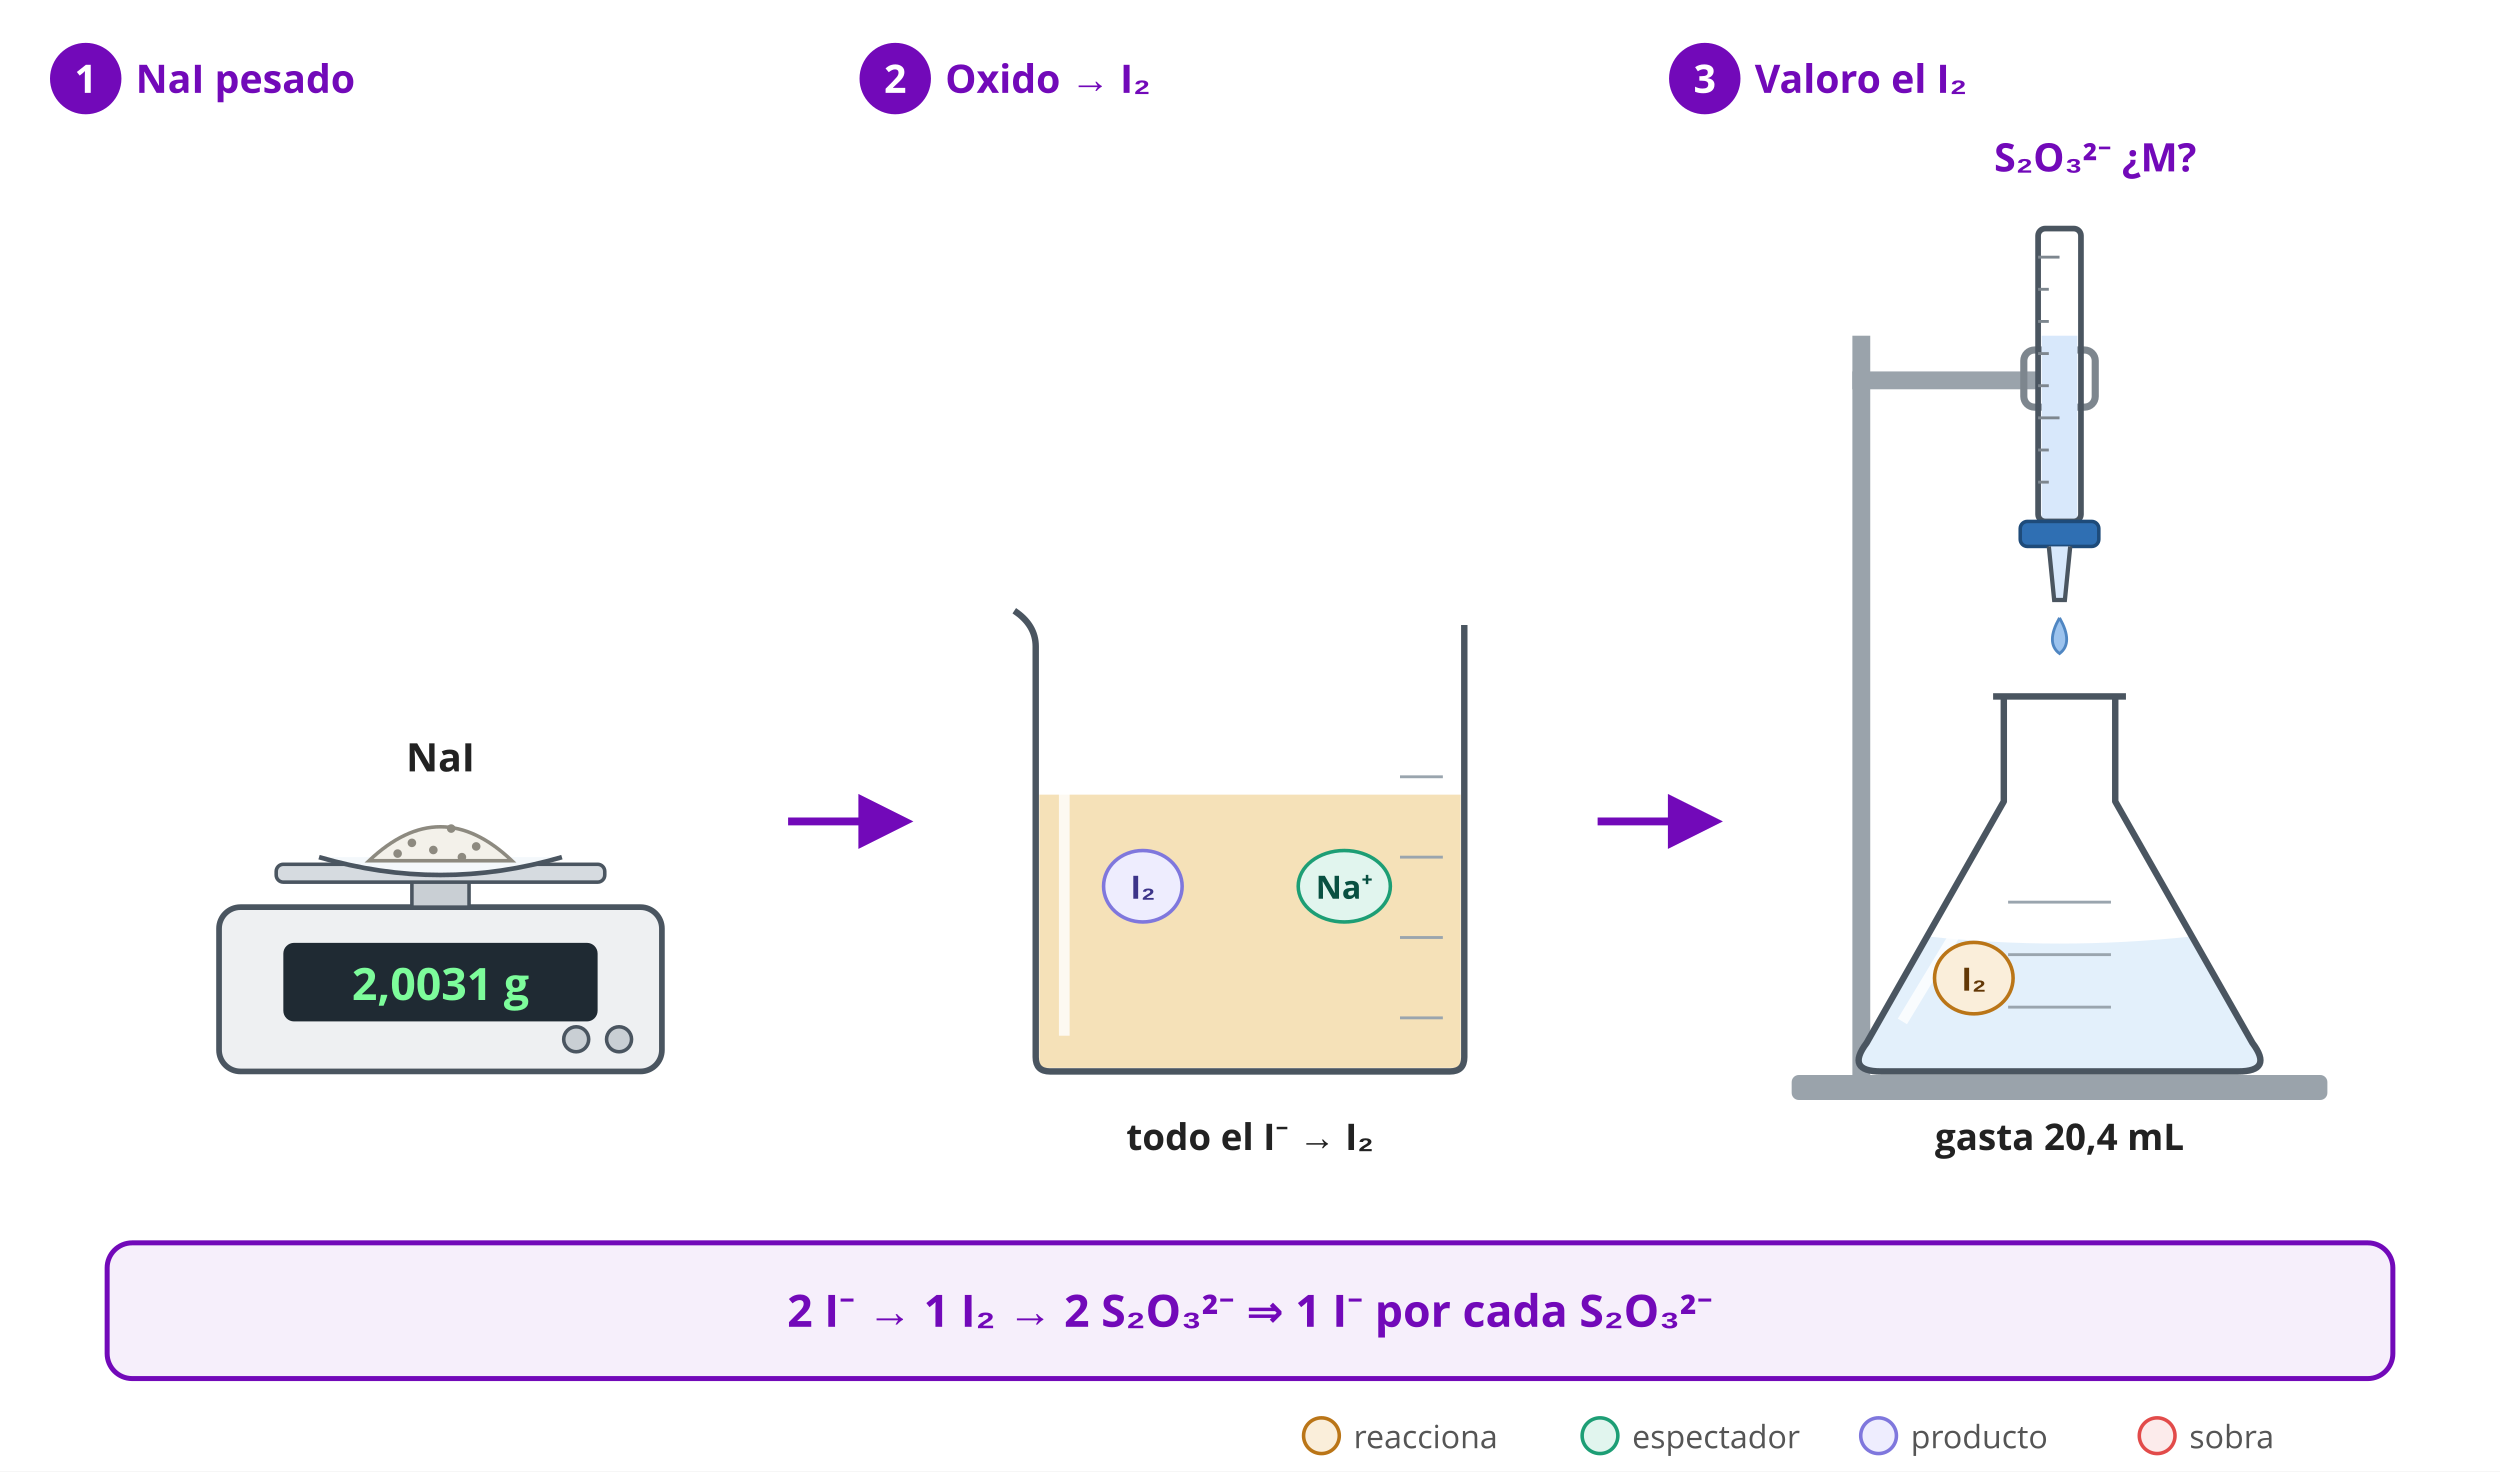
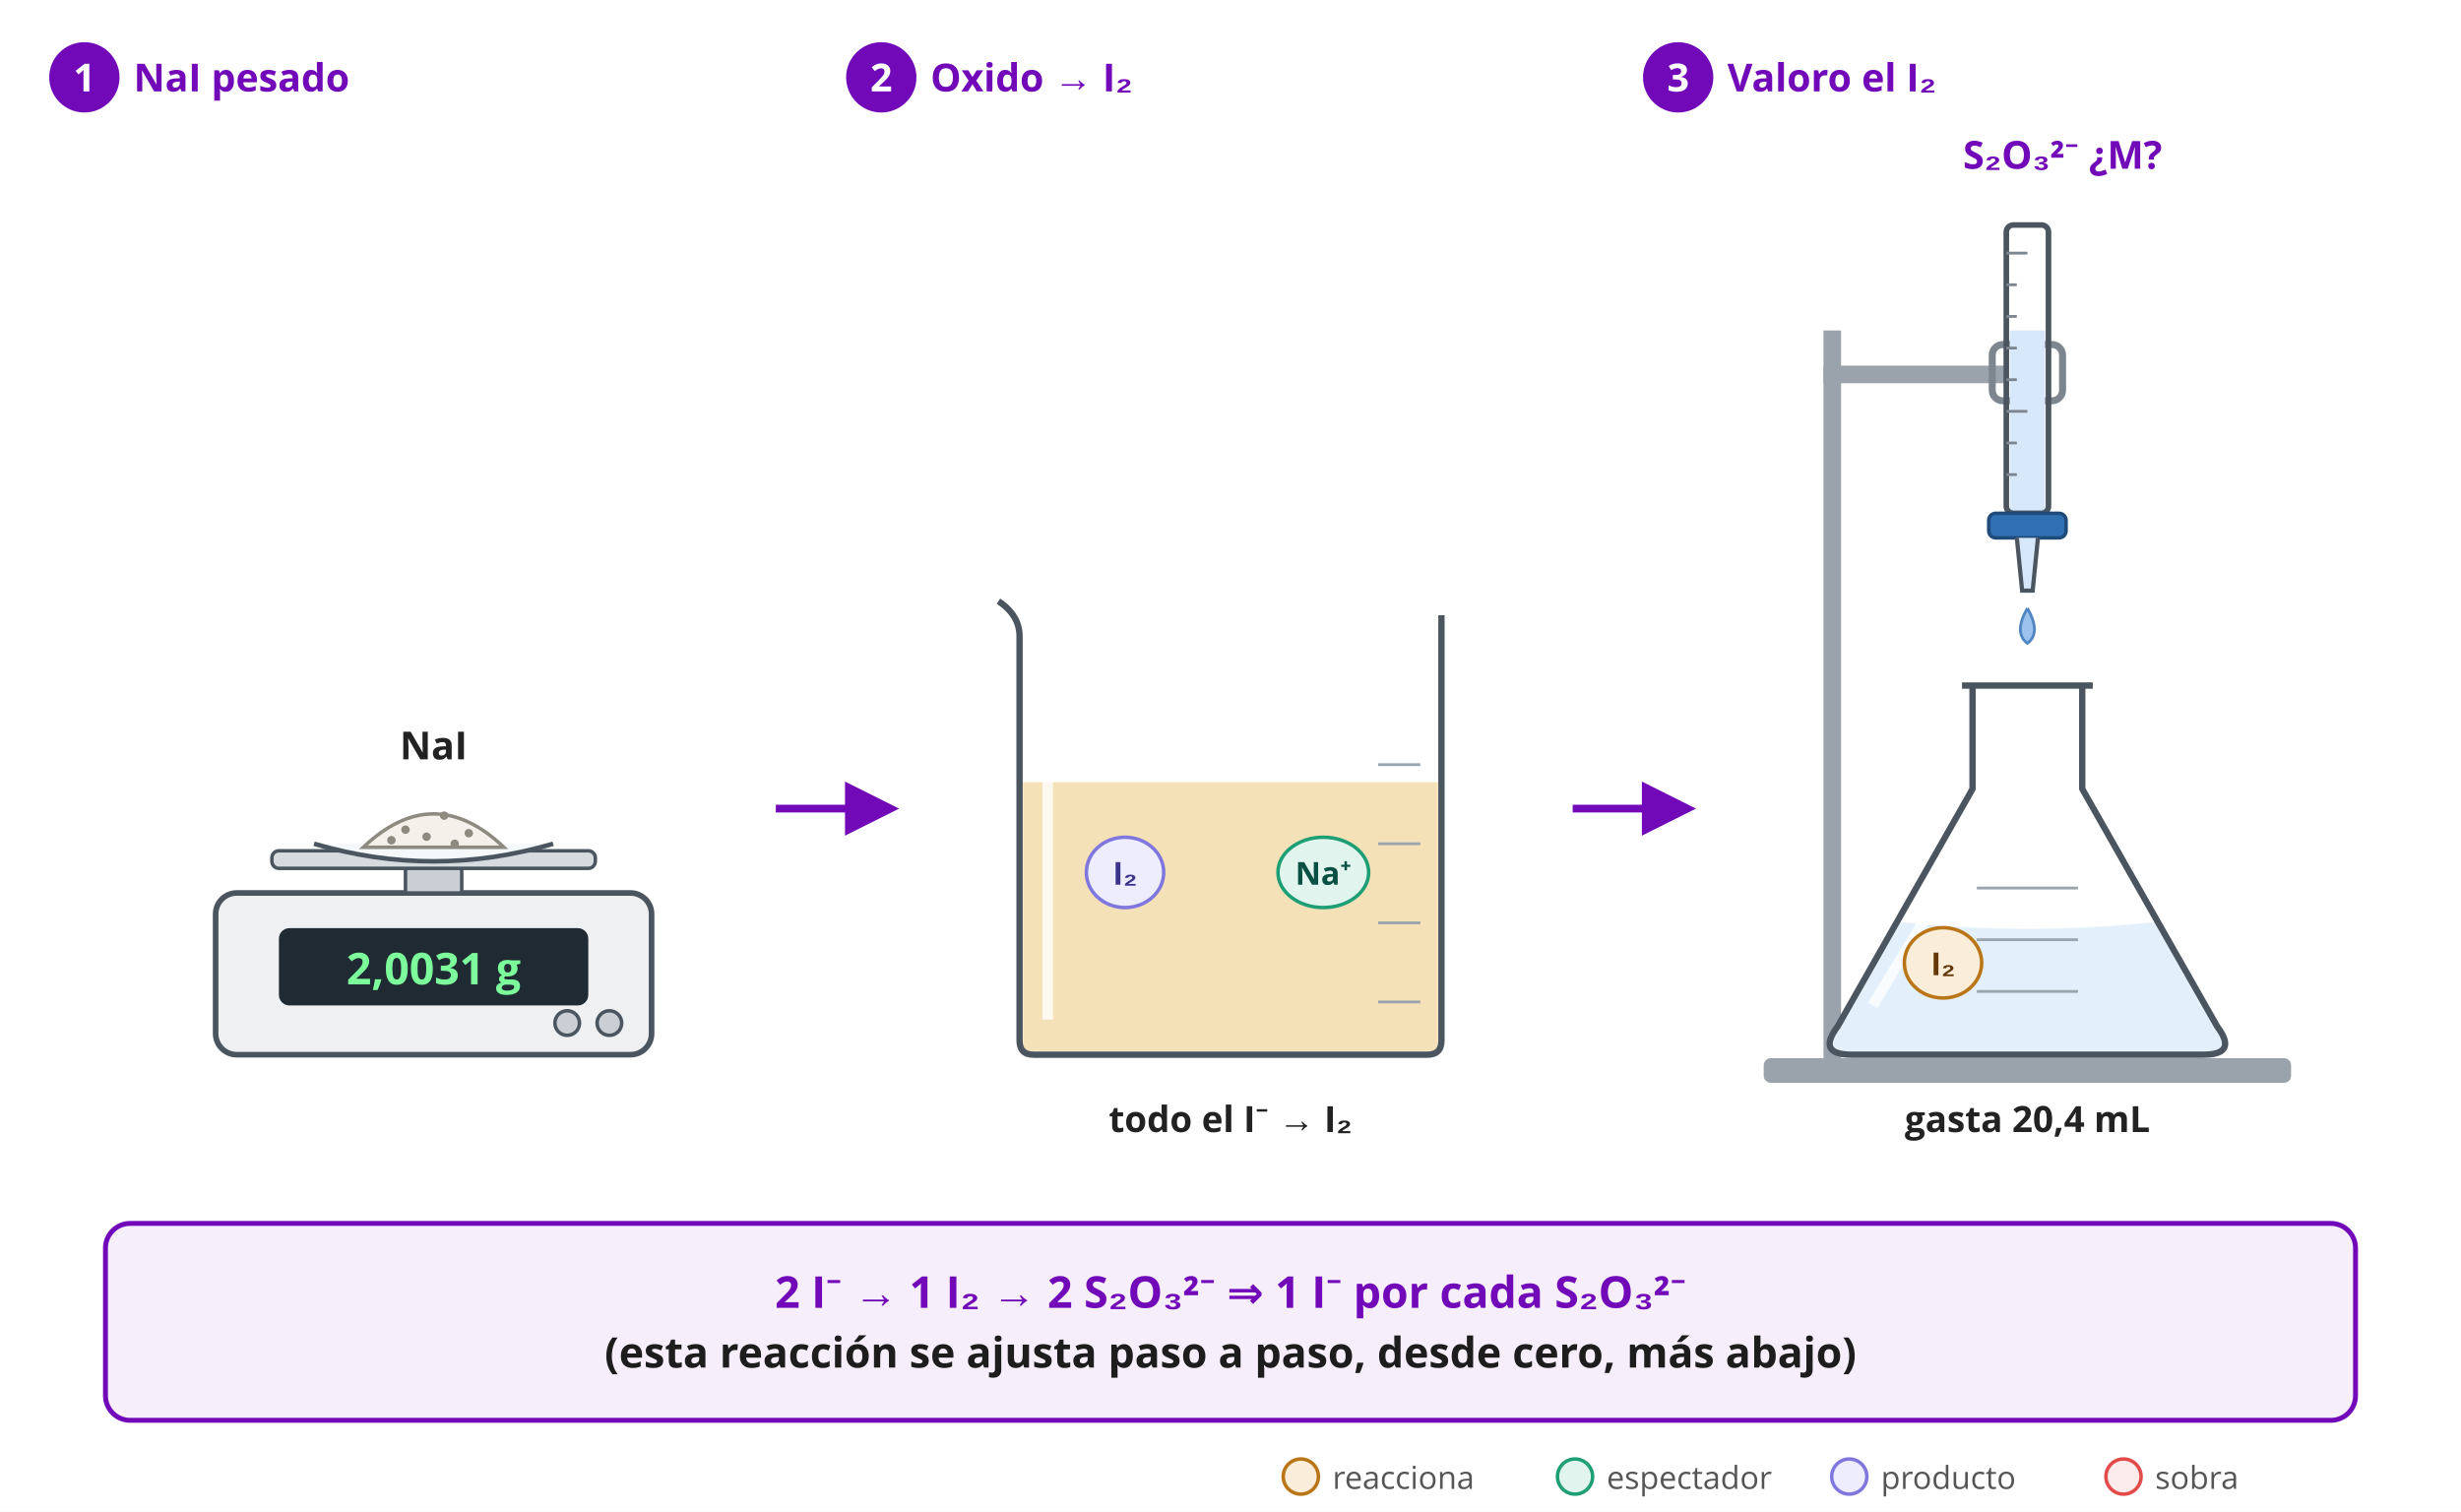
- <svg xmlns="http://www.w3.org/2000/svg" viewBox="0 0 700 412" width="700" height="412">
+ <svg xmlns="http://www.w3.org/2000/svg" viewBox="0 0 700 430" width="700" height="430">
  <defs>
    <marker id="pta" viewBox="0 0 10 10" refX="8" refY="5" markerWidth="7" markerHeight="7" orient="auto-start-reverse">
      <path d="M0 0 L10 5 L0 10 z" fill="#7209b9" />
    </marker>
  </defs>
-   <rect width="700" height="412" fill="white" />
+   <rect width="700" height="430" fill="white" />
  <circle cx="24.0" cy="22" r="10" fill="#7209b9" />
  <text x="24.0" y="26" text-anchor="middle" font-size="11" font-weight="bold" fill="white" font-family="Open Sans, Arial, sans-serif">1</text>
  <text x="40.0" y="26" text-anchor="start" font-size="11.5" font-weight="bold" fill="#7209b9" font-family="Open Sans, Arial, sans-serif" />
  <text x="38.0" y="26" text-anchor="start" font-size="11" font-weight="bold" fill="#7209b9" font-family="Open Sans, Arial, sans-serif">NaI pesado</text>
  <rect x="61.333" y="254" width="124" height="46" rx="6" fill="#eef0f2" stroke="#4a5560" stroke-width="1.6" />
  <rect x="79.333" y="264" width="88" height="22" rx="3" fill="#1f2a33" />
  <text x="123.333" y="280" text-anchor="middle" font-size="12.5" font-weight="bold" fill="#7dfc9b" font-family="Open Sans, Arial, sans-serif">2,0031 g</text>
  <circle cx="173.333" cy="291" r="3.5" fill="#c9cfd4" stroke="#4a5560" />
  <circle cx="161.333" cy="291" r="3.5" fill="#c9cfd4" stroke="#4a5560" />
  <rect x="115.333" y="246" width="16" height="8" fill="#c9cfd4" stroke="#4a5560" />
  <rect x="77.333" y="242" width="92" height="5" rx="2" fill="#d6dbe0" stroke="#4a5560" />
  <path d="M89.333 240 Q123.333 250 157.333 240" fill="#f4f8fb" stroke="#4a5560" stroke-width="1.3" />
  <path d="M103.333 241 Q123.333 222 143.333 241 Z" fill="#f3f1ea" stroke="#8d8a80" />
  <circle cx="115.333" cy="236" r="1.2" fill="#8d8a80" />
  <circle cx="126.333" cy="232" r="1.2" fill="#8d8a80" />
  <circle cx="133.333" cy="237" r="1.2" fill="#8d8a80" />
  <circle cx="121.333" cy="238" r="1.2" fill="#8d8a80" />
  <circle cx="111.333" cy="239" r="1.2" fill="#8d8a80" />
  <circle cx="129.333" cy="240" r="1.2" fill="#8d8a80" />
  <text x="123.333" y="216" text-anchor="middle" font-size="11" font-weight="bold" fill="#222" font-family="Open Sans, Arial, sans-serif">NaI</text>
  <path d="M220.667 230 L252.667 230" fill="none" stroke="#7209b9" stroke-width="2.2" marker-end="url(#pta)" />
  <circle cx="250.667" cy="22" r="10" fill="#7209b9" />
  <text x="250.667" y="26" text-anchor="middle" font-size="11" font-weight="bold" fill="white" font-family="Open Sans, Arial, sans-serif">2</text>
  <text x="266.667" y="26" text-anchor="start" font-size="11.5" font-weight="bold" fill="#7209b9" font-family="Open Sans, Arial, sans-serif" />
  <text x="264.667" y="26" text-anchor="start" font-size="11" font-weight="bold" fill="#7209b9" font-family="Open Sans, Arial, sans-serif">Oxido → I₂</text>
  <rect x="291.0" y="222.5" width="118" height="76.5" fill="#F5E1B8" />
  <path d="M284.0 171 Q290.0 175 290.0 181 V296 Q290.0 300 294.0 300 H406.0 Q410.0 300 410.0 296 V175" fill="none" stroke="#4a5560" stroke-width="1.8" />
  <line x1="392.0" y1="285.0" x2="404.0" y2="285.0" stroke="#9aa5ae" stroke-width=".8" />
  <line x1="392.0" y1="262.5" x2="404.0" y2="262.5" stroke="#9aa5ae" stroke-width=".8" />
  <line x1="392.0" y1="240.0" x2="404.0" y2="240.0" stroke="#9aa5ae" stroke-width=".8" />
  <line x1="392.0" y1="217.5" x2="404.0" y2="217.5" stroke="#9aa5ae" stroke-width=".8" />
  <line x1="298.0" y1="189" x2="298.0" y2="290" stroke="white" stroke-width="3" opacity=".8" />
  <ellipse cx="320.0" cy="248.15" rx="11" ry="10" fill="#EEEDFE" stroke="#7F77DD" stroke-width="1" />
  <text x="320.0" y="251.65" text-anchor="middle" font-size="9" font-weight="bold" fill="#3C3489" font-family="Open Sans, Arial, sans-serif">I₂</text>
  <ellipse cx="376.4" cy="248.15" rx="12.9" ry="10" fill="#E1F5EE" stroke="#1D9E75" stroke-width="1" />
  <text x="376.4" y="251.65" text-anchor="middle" font-size="9" font-weight="bold" fill="#085041" font-family="Open Sans, Arial, sans-serif">Na⁺</text>
  <text x="350.0" y="322" text-anchor="middle" font-size="10.3" font-weight="bold" fill="#222" font-family="Open Sans, Arial, sans-serif">todo el I⁻ → I₂</text>
  <path d="M447.333 230 L479.333 230" fill="none" stroke="#7209b9" stroke-width="2.2" marker-end="url(#pta)" />
  <circle cx="477.333" cy="22" r="10" fill="#7209b9" />
  <text x="477.333" y="26" text-anchor="middle" font-size="11" font-weight="bold" fill="white" font-family="Open Sans, Arial, sans-serif">3</text>
  <text x="493.333" y="26" text-anchor="start" font-size="11.5" font-weight="bold" fill="#7209b9" font-family="Open Sans, Arial, sans-serif" />
  <text x="491.333" y="26" text-anchor="start" font-size="11" font-weight="bold" fill="#7209b9" font-family="Open Sans, Arial, sans-serif">Valoro el I₂</text>
  <rect x="518.667" y="94" width="5" height="207" fill="#9aa3ab" />
  <rect x="501.667" y="301" width="150" height="7" rx="2" fill="#9aa3ab" />
  <rect x="518.667" y="104" width="52" height="5" fill="#9aa3ab" />
  <rect x="566.667" y="98" width="20" height="16" rx="3" fill="none" stroke="#7d868e" stroke-width="2" />
  <rect x="571.667" y="94" width="10" height="52" fill="#d8e8fb" />
  <rect x="570.667" y="64" width="12" height="82" rx="2" fill="none" stroke="#4a5560" stroke-width="1.6" />
  <line x1="570.667" y1="72" x2="576.667" y2="72" stroke="#7d868e" stroke-width=".8" />
  <line x1="570.667" y1="81" x2="573.667" y2="81" stroke="#7d868e" stroke-width=".8" />
  <line x1="570.667" y1="90" x2="573.667" y2="90" stroke="#7d868e" stroke-width=".8" />
  <line x1="570.667" y1="99" x2="573.667" y2="99" stroke="#7d868e" stroke-width=".8" />
  <line x1="570.667" y1="108" x2="573.667" y2="108" stroke="#7d868e" stroke-width=".8" />
  <line x1="570.667" y1="117" x2="576.667" y2="117" stroke="#7d868e" stroke-width=".8" />
  <line x1="570.667" y1="126" x2="573.667" y2="126" stroke="#7d868e" stroke-width=".8" />
  <line x1="570.667" y1="135" x2="573.667" y2="135" stroke="#7d868e" stroke-width=".8" />
  <rect x="565.667" y="146" width="22" height="7" rx="2" fill="#2f6fb3" stroke="#1e4b7a" />
  <path d="M573.667 153 L575.167 168 H578.167 L579.667 153" fill="#d8e8fb" stroke="#4a5560" stroke-width="1.2" />
  <path d="M576.667 173 q-4 7 0 10 q4 -3 0 -10" fill="#9cc3ee" stroke="#4f86c2" stroke-width=".8" />
  <text x="586.667" y="48.0" text-anchor="middle" font-size="11.0" font-weight="bold" fill="#7209b9" font-family="Open Sans, Arial, sans-serif">S₂O₃²⁻ ¿M?</text>
  <path d="M539.594 262.2 Q576.667 266.2 613.739 262.2 L630.667 292 Q636.667 300 626.667 300 H526.667 Q516.667 300 522.667 292 Z" fill="#e3f0fb" stroke="none" />
  <path d="M558.067 195 H595.267 M561.067 195 V224.4 L522.667 292 Q516.667 300 526.667 300 H626.667 Q636.667 300 630.667 292 L592.267 224.4 V195" fill="none" stroke="#4a5560" stroke-width="1.8" stroke-linejoin="round" />
  <path d="M532.667 286 L565.067 232.4" stroke="white" stroke-width="3" opacity=".8" />
  <line x1="562.267" y1="282.0" x2="591.067" y2="282.0" stroke="#9aa5ae" stroke-width=".8" />
  <line x1="562.267" y1="267.3" x2="591.067" y2="267.3" stroke="#9aa5ae" stroke-width=".8" />
  <line x1="562.267" y1="252.6" x2="591.067" y2="252.6" stroke="#9aa5ae" stroke-width=".8" />
  <ellipse cx="552.667" cy="273.876" rx="11" ry="10" fill="#FAEEDA" stroke="#BA7517" stroke-width="1" />
  <text x="552.667" y="277.376" text-anchor="middle" font-size="9" font-weight="bold" fill="#633806" font-family="Open Sans, Arial, sans-serif">I₂</text>
  <text x="576.667" y="322" text-anchor="middle" font-size="10.3" font-weight="bold" fill="#222" font-family="Open Sans, Arial, sans-serif">gasta 20,4 mL</text>
-   <rect x="30" y="348" width="640" height="38" rx="7" fill="#f6effb" stroke="#7209b9" stroke-width="1.4" />
-   <text x="350.0" y="371.5" text-anchor="middle" font-size="12.5" font-weight="bold" fill="#7209b9" font-family="Open Sans, Arial, sans-serif">2 I⁻ → 1 I₂ → 2 S₂O₃²⁻ ⇒ 1 I⁻ por cada S₂O₃²⁻</text>
-   <circle cx="370" cy="402" r="5" fill="#FAEEDA" stroke="#BA7517" />
-   <text x="379" y="405.5" text-anchor="start" font-size="9" font-weight="normal" fill="#555" font-family="Open Sans, Arial, sans-serif">reacciona</text>
-   <circle cx="448" cy="402" r="5" fill="#E1F5EE" stroke="#1D9E75" />
-   <text x="457" y="405.5" text-anchor="start" font-size="9" font-weight="normal" fill="#555" font-family="Open Sans, Arial, sans-serif">espectador</text>
-   <circle cx="526" cy="402" r="5" fill="#EEEDFE" stroke="#7F77DD" />
-   <text x="535" y="405.5" text-anchor="start" font-size="9" font-weight="normal" fill="#555" font-family="Open Sans, Arial, sans-serif">producto</text>
-   <circle cx="604" cy="402" r="5" fill="#FCEBEB" stroke="#E24B4A" />
-   <text x="613" y="405.5" text-anchor="start" font-size="9" font-weight="normal" fill="#555" font-family="Open Sans, Arial, sans-serif">sobra</text>
+   <rect x="30" y="348" width="640" height="56" rx="7" fill="#f6effb" stroke="#7209b9" stroke-width="1.4" />
+   <text x="350.0" y="372.0" text-anchor="middle" font-size="12.5" font-weight="bold" fill="#7209b9" font-family="Open Sans, Arial, sans-serif">2 I⁻ → 1 I₂ → 2 S₂O₃²⁻ ⇒ 1 I⁻ por cada S₂O₃²⁻</text>
+   <text x="350.0" y="389.0" text-anchor="middle" font-size="12" font-weight="bold" fill="#1d1d1d" font-family="Open Sans, Arial, sans-serif">(esta reacción se ajusta paso a paso, desde cero, más abajo)</text>
+   <circle cx="370" cy="420" r="5" fill="#FAEEDA" stroke="#BA7517" />
+   <text x="379" y="423.5" text-anchor="start" font-size="9" font-weight="normal" fill="#555" font-family="Open Sans, Arial, sans-serif">reacciona</text>
+   <circle cx="448" cy="420" r="5" fill="#E1F5EE" stroke="#1D9E75" />
+   <text x="457" y="423.5" text-anchor="start" font-size="9" font-weight="normal" fill="#555" font-family="Open Sans, Arial, sans-serif">espectador</text>
+   <circle cx="526" cy="420" r="5" fill="#EEEDFE" stroke="#7F77DD" />
+   <text x="535" y="423.5" text-anchor="start" font-size="9" font-weight="normal" fill="#555" font-family="Open Sans, Arial, sans-serif">producto</text>
+   <circle cx="604" cy="420" r="5" fill="#FCEBEB" stroke="#E24B4A" />
+   <text x="613" y="423.5" text-anchor="start" font-size="9" font-weight="normal" fill="#555" font-family="Open Sans, Arial, sans-serif">sobra</text>
</svg>
